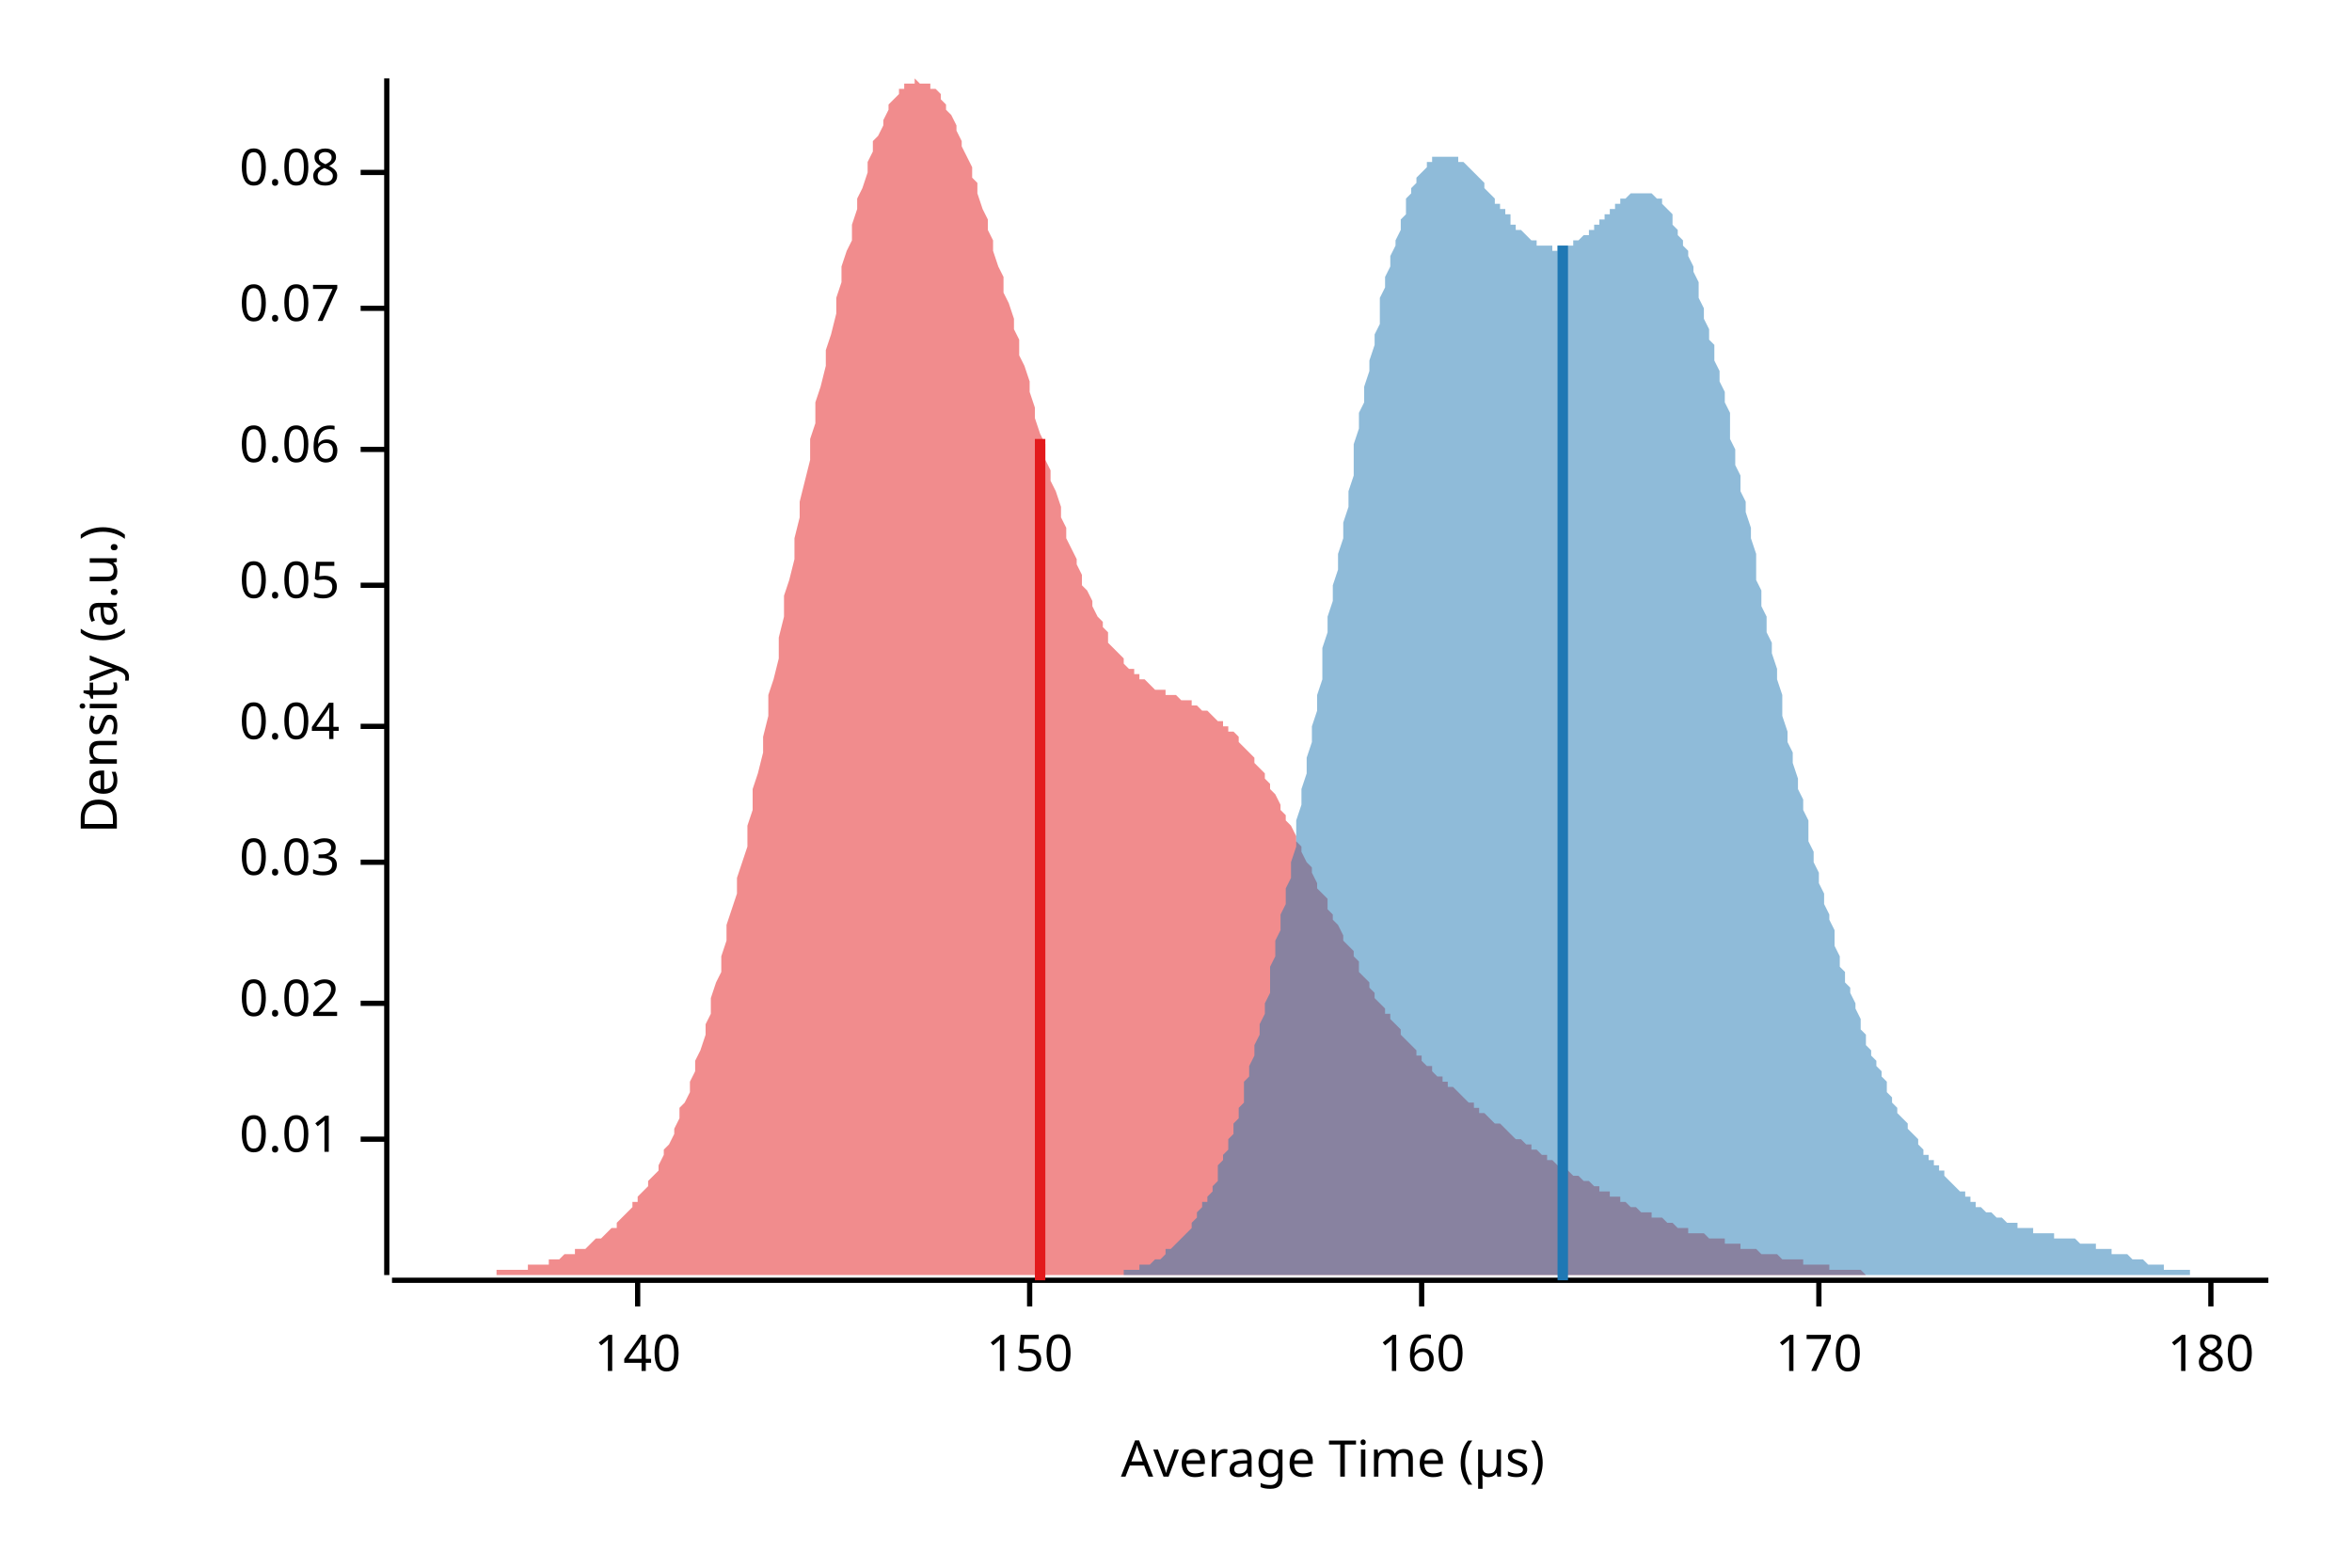
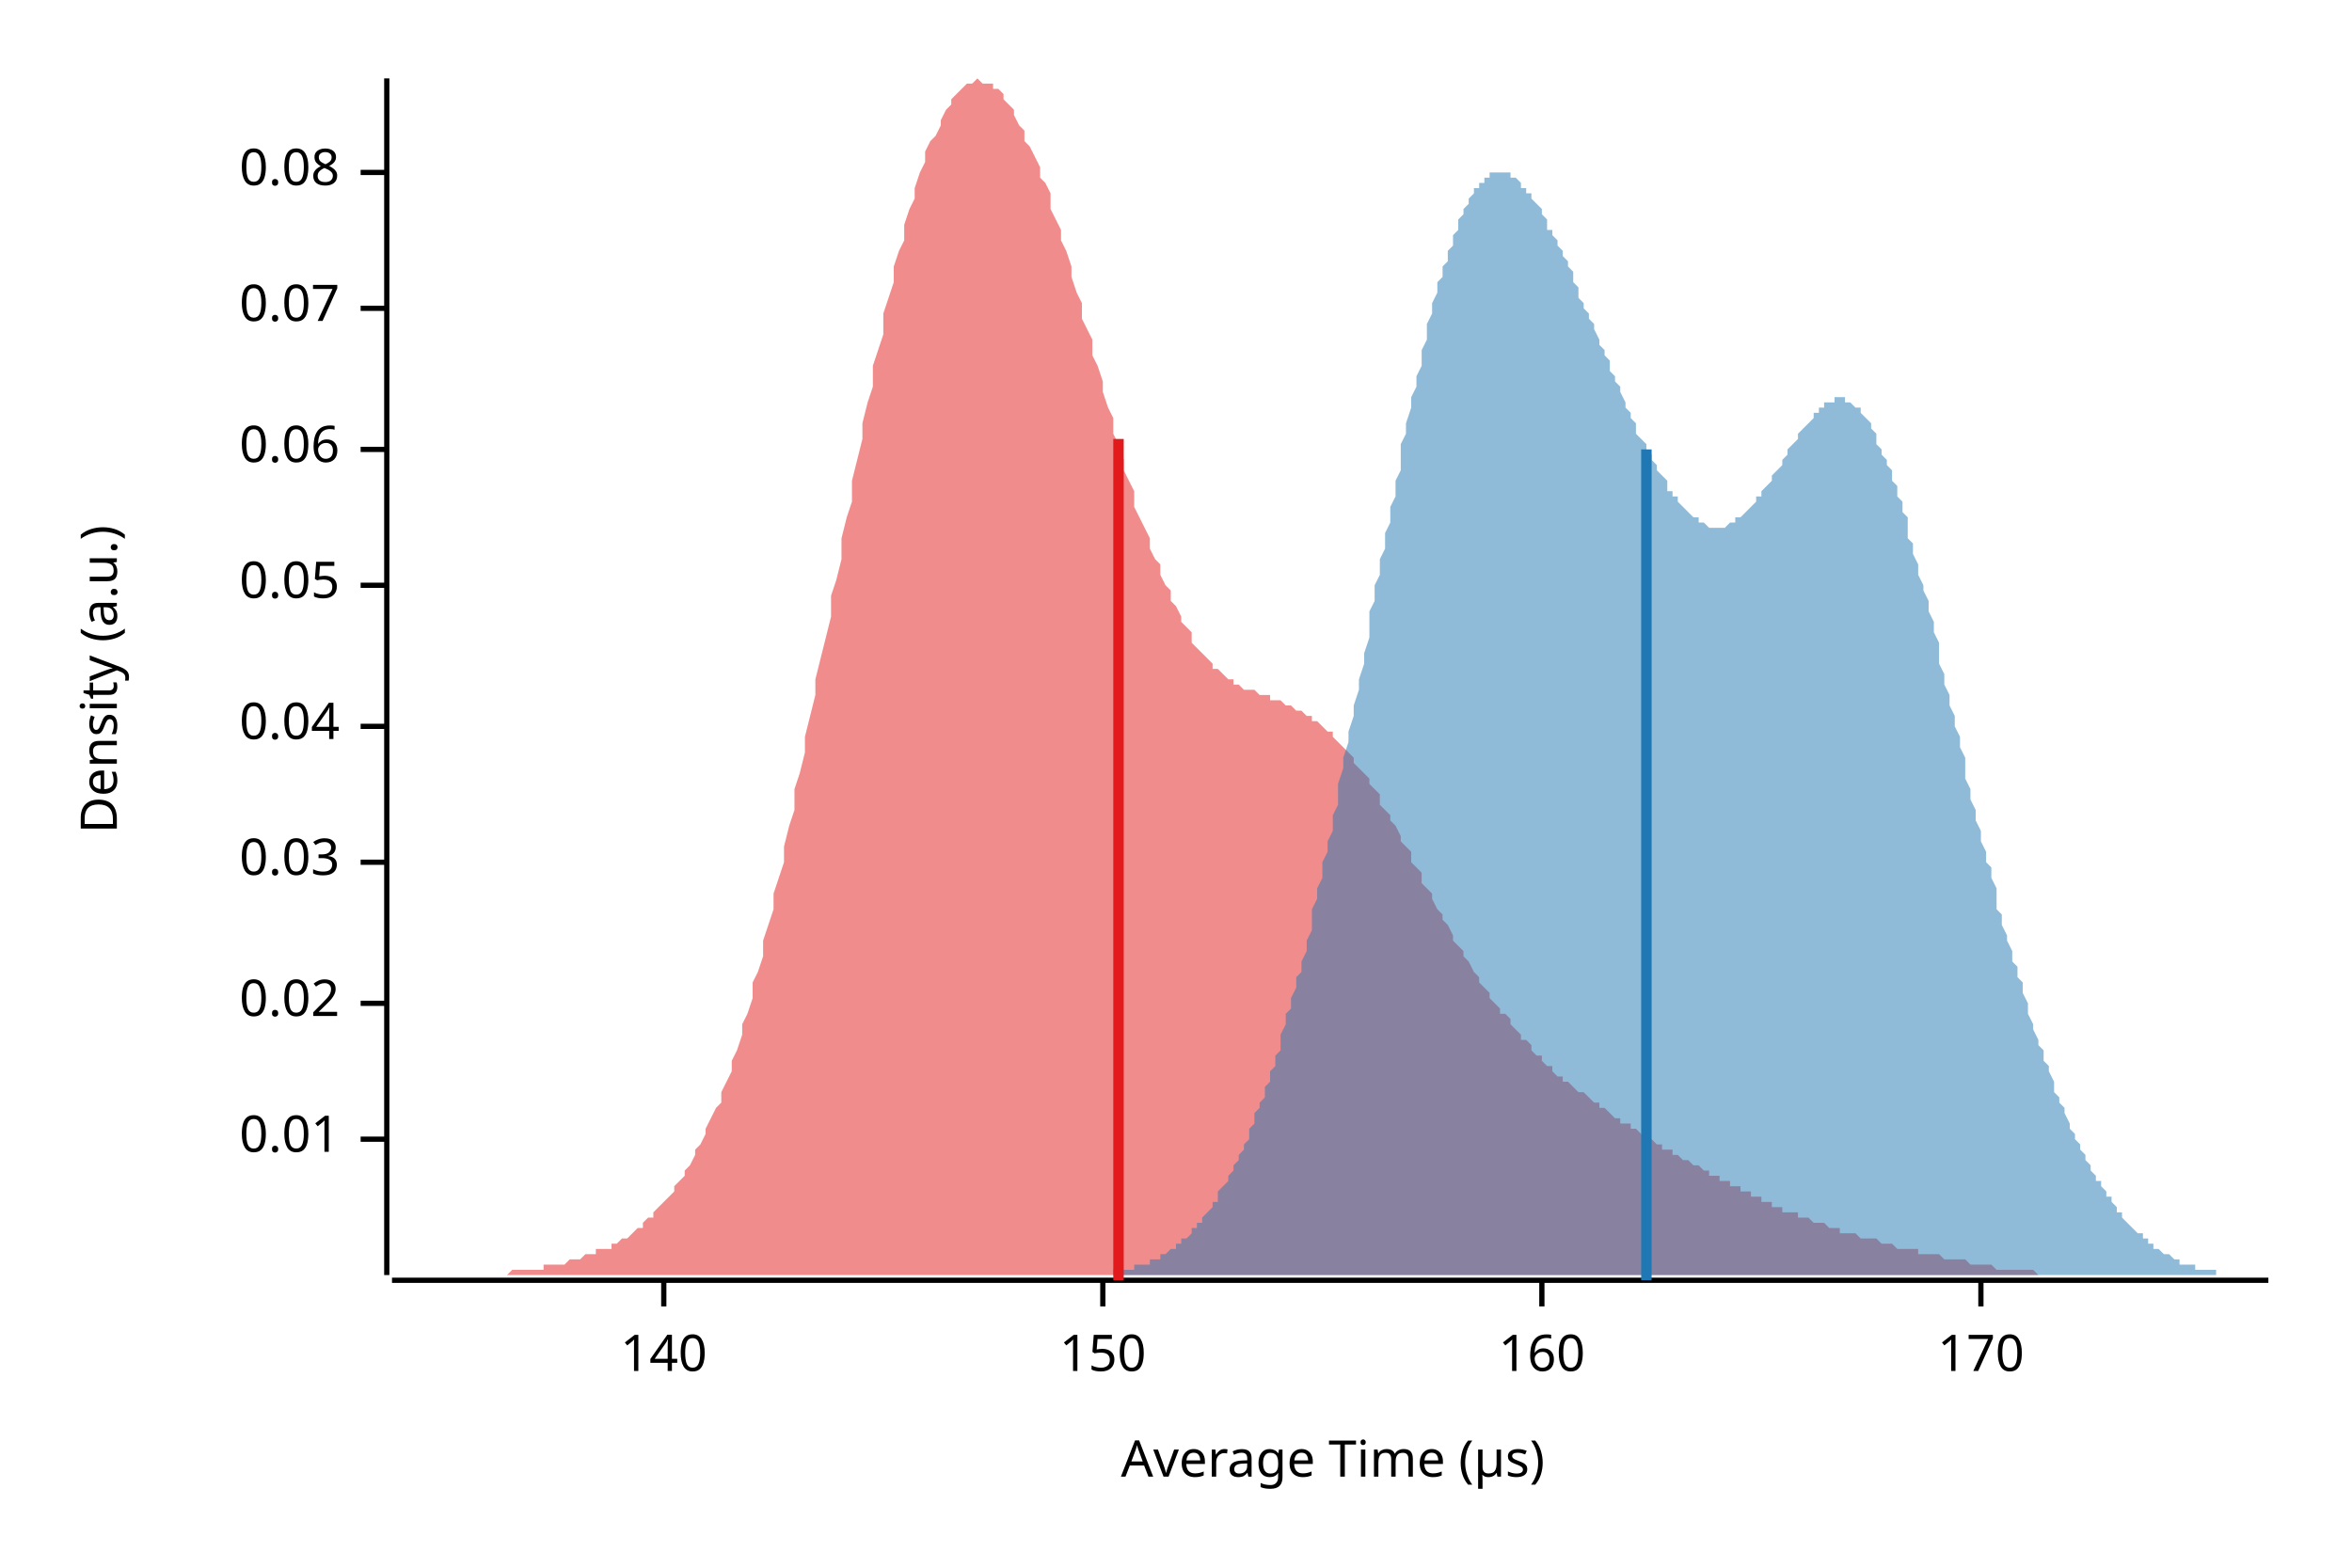
<svg xmlns="http://www.w3.org/2000/svg" width="450" height="300" viewBox="0 0 450 300">
  <text x="15" y="130" dy="0.76em" text-anchor="middle" font-family="sans-serif" font-size="9.677" opacity="1" fill="#000000" transform="rotate(270, 15, 130)">
Density (a.u.)
</text>
  <text x="255" y="285" dy="-0.5ex" text-anchor="middle" font-family="sans-serif" font-size="9.677" opacity="1" fill="#000000">
Average Time (µs)
</text>
  <polyline fill="none" opacity="1" stroke="#000000" stroke-width="1" points="74,15 74,244 " />
  <text x="65" y="218" dy="0.5ex" text-anchor="end" font-family="sans-serif" font-size="9.677" opacity="1" fill="#000000">
0.01
</text>
  <polyline fill="none" opacity="1" stroke="#000000" stroke-width="1" points="69,218 74,218 " />
  <text x="65" y="192" dy="0.5ex" text-anchor="end" font-family="sans-serif" font-size="9.677" opacity="1" fill="#000000">
0.02
</text>
  <polyline fill="none" opacity="1" stroke="#000000" stroke-width="1" points="69,192 74,192 " />
  <text x="65" y="165" dy="0.5ex" text-anchor="end" font-family="sans-serif" font-size="9.677" opacity="1" fill="#000000">
0.03
</text>
  <polyline fill="none" opacity="1" stroke="#000000" stroke-width="1" points="69,165 74,165 " />
  <text x="65" y="139" dy="0.5ex" text-anchor="end" font-family="sans-serif" font-size="9.677" opacity="1" fill="#000000">
0.04
</text>
  <polyline fill="none" opacity="1" stroke="#000000" stroke-width="1" points="69,139 74,139 " />
  <text x="65" y="112" dy="0.5ex" text-anchor="end" font-family="sans-serif" font-size="9.677" opacity="1" fill="#000000">
0.05
</text>
  <polyline fill="none" opacity="1" stroke="#000000" stroke-width="1" points="69,112 74,112 " />
  <text x="65" y="86" dy="0.5ex" text-anchor="end" font-family="sans-serif" font-size="9.677" opacity="1" fill="#000000">
0.06
</text>
  <polyline fill="none" opacity="1" stroke="#000000" stroke-width="1" points="69,86 74,86 " />
  <text x="65" y="59" dy="0.5ex" text-anchor="end" font-family="sans-serif" font-size="9.677" opacity="1" fill="#000000">
0.07
</text>
  <polyline fill="none" opacity="1" stroke="#000000" stroke-width="1" points="69,59 74,59 " />
  <text x="65" y="33" dy="0.5ex" text-anchor="end" font-family="sans-serif" font-size="9.677" opacity="1" fill="#000000">
0.08
</text>
  <polyline fill="none" opacity="1" stroke="#000000" stroke-width="1" points="69,33 74,33 " />
  <polyline fill="none" opacity="1" stroke="#000000" stroke-width="1" points="75,245 434,245 " />
-   <text x="122" y="255" dy="0.76em" text-anchor="middle" font-family="sans-serif" font-size="9.677" opacity="1" fill="#000000">
+   <text x="127" y="255" dy="0.76em" text-anchor="middle" font-family="sans-serif" font-size="9.677" opacity="1" fill="#000000">
140
</text>
-   <polyline fill="none" opacity="1" stroke="#000000" stroke-width="1" points="122,245 122,250 " />
-   <text x="197" y="255" dy="0.76em" text-anchor="middle" font-family="sans-serif" font-size="9.677" opacity="1" fill="#000000">
+   <polyline fill="none" opacity="1" stroke="#000000" stroke-width="1" points="127,245 127,250 " />
+   <text x="211" y="255" dy="0.76em" text-anchor="middle" font-family="sans-serif" font-size="9.677" opacity="1" fill="#000000">
150
</text>
-   <polyline fill="none" opacity="1" stroke="#000000" stroke-width="1" points="197,245 197,250 " />
-   <text x="272" y="255" dy="0.76em" text-anchor="middle" font-family="sans-serif" font-size="9.677" opacity="1" fill="#000000">
+   <polyline fill="none" opacity="1" stroke="#000000" stroke-width="1" points="211,245 211,250 " />
+   <text x="295" y="255" dy="0.76em" text-anchor="middle" font-family="sans-serif" font-size="9.677" opacity="1" fill="#000000">
160
</text>
-   <polyline fill="none" opacity="1" stroke="#000000" stroke-width="1" points="272,245 272,250 " />
-   <text x="348" y="255" dy="0.76em" text-anchor="middle" font-family="sans-serif" font-size="9.677" opacity="1" fill="#000000">
+   <polyline fill="none" opacity="1" stroke="#000000" stroke-width="1" points="295,245 295,250 " />
+   <text x="379" y="255" dy="0.76em" text-anchor="middle" font-family="sans-serif" font-size="9.677" opacity="1" fill="#000000">
170
</text>
-   <polyline fill="none" opacity="1" stroke="#000000" stroke-width="1" points="348,245 348,250 " />
-   <text x="423" y="255" dy="0.76em" text-anchor="middle" font-family="sans-serif" font-size="9.677" opacity="1" fill="#000000">
- 180
- </text>
-   <polyline fill="none" opacity="1" stroke="#000000" stroke-width="1" points="423,245 423,250 " />
-   <polygon opacity="0.5" fill="#E31A1C" points="75,244 75,244 76,244 76,244 77,244 78,244 78,244 79,244 79,244 80,244 81,244 81,244 82,244 82,244 83,244 84,244 84,244 85,244 85,244 86,244 87,244 87,244 88,244 88,244 89,244 90,244 90,244 91,244 92,244 92,244 93,244 93,244 94,244 95,244 95,243 96,243 96,243 97,243 98,243 98,243 99,243 99,243 100,243 101,243 101,242 102,242 102,242 103,242 104,242 104,242 105,242 105,241 106,241 107,241 107,241 108,240 109,240 109,240 110,240 110,239 111,239 112,239 112,239 113,238 113,238 114,237 115,237 115,237 116,236 116,236 117,235 118,235 118,234 119,233 119,233 120,232 121,231 121,230 122,230 122,229 123,228 124,227 124,226 125,225 126,224 126,223 127,221 127,220 128,219 129,217 129,216 130,214 130,212 131,211 132,209 132,207 133,205 133,203 134,201 135,198 135,196 136,194 136,191 137,188 138,186 138,183 139,180 139,177 140,174 141,171 141,168 142,165 143,162 143,158 144,155 144,151 145,148 146,144 146,141 147,137 147,133 148,130 149,126 149,122 150,118 150,114 151,111 152,107 152,103 153,99 153,96 154,92 155,88 155,84 156,81 156,77 157,74 158,70 158,67 159,64 160,60 160,57 161,54 161,51 162,48 163,46 163,43 164,40 164,38 165,36 166,33 166,31 167,29 167,27 168,26 169,24 169,23 170,21 170,20 171,19 172,18 172,17 173,17 173,16 174,16 175,16 175,15 176,16 177,16 177,16 178,16 178,17 179,17 180,18 180,19 181,20 181,21 182,22 183,24 183,25 184,27 184,28 185,30 186,32 186,34 187,35 187,37 188,40 189,42 189,44 190,46 190,48 191,51 192,53 192,56 193,58 194,61 194,63 195,65 195,68 196,70 197,73 197,75 198,78 198,80 199,83 200,85 200,88 201,90 201,92 202,94 203,97 203,99 204,101 204,103 205,105 206,107 206,108 207,110 207,112 208,113 209,115 209,116 210,118 211,119 211,120 212,121 212,123 213,124 214,125 214,125 215,126 215,127 216,128 217,128 217,129 218,129 218,130 219,130 220,131 220,131 221,132 221,132 222,132 223,132 223,133 224,133 225,133 225,133 226,134 226,134 227,134 228,134 228,135 229,135 229,135 230,136 231,136 231,136 232,137 232,137 233,138 234,138 234,139 235,139 235,140 236,140 237,141 237,142 238,143 238,143 239,144 240,145 240,146 241,147 242,148 242,149 243,150 243,151 244,152 245,154 245,155 246,156 246,157 247,158 248,160 248,161 249,162 249,163 250,165 251,166 251,167 252,169 252,170 253,171 254,172 254,174 255,175 255,176 256,177 257,179 257,180 258,181 259,182 259,183 260,184 260,186 261,187 262,188 262,189 263,190 263,191 264,192 265,193 265,194 266,194 266,195 267,196 268,197 268,198 269,199 269,199 270,200 271,201 271,202 272,202 272,203 273,204 274,204 274,205 275,206 276,206 276,207 277,207 277,208 278,208 279,209 279,209 280,210 280,210 281,211 282,211 282,212 283,212 283,213 284,213 285,214 285,214 286,215 286,215 287,215 288,216 288,216 289,217 289,217 290,218 291,218 291,218 292,219 293,219 293,220 294,220 294,220 295,221 296,221 296,222 297,222 297,222 298,223 299,223 299,223 300,224 300,224 301,225 302,225 302,225 303,226 303,226 304,226 305,227 305,227 306,227 306,228 307,228 308,228 308,229 309,229 310,229 310,230 311,230 311,230 312,231 313,231 313,231 314,232 314,232 315,232 316,232 316,233 317,233 317,233 318,233 319,234 319,234 320,234 320,234 321,235 322,235 322,235 323,235 323,236 324,236 325,236 325,236 326,236 327,237 327,237 328,237 328,237 329,237 330,237 330,238 331,238 331,238 332,238 333,238 333,239 334,239 334,239 335,239 336,239 336,239 337,240 337,240 338,240 339,240 339,240 340,240 340,240 341,241 342,241 342,241 343,241 344,241 344,241 345,241 345,242 346,242 347,242 347,242 348,242 348,242 349,242 350,242 350,243 351,243 351,243 352,243 353,243 353,243 354,243 354,243 355,243 356,243 356,243 357,244 357,244 358,244 359,244 359,244 360,244 361,244 361,244 362,244 362,244 363,244 364,244 364,244 365,244 365,244 366,244 367,244 367,244 368,244 368,244 369,244 370,244 370,244 371,244 371,244 372,244 373,244 373,244 374,244 375,244 375,244 376,244 376,244 377,244 378,244 378,244 75,244 " />
-   <polygon opacity="0.5" fill="#1F78B4" points="206,244 207,244 207,244 207,244 208,244 208,244 209,244 209,244 210,244 210,244 211,244 211,244 212,244 212,244 212,244 213,244 213,244 214,244 214,244 215,244 215,243 216,243 216,243 217,243 217,243 217,243 218,243 218,242 219,242 219,242 220,242 220,242 221,241 221,241 222,241 222,241 223,240 223,240 223,239 224,239 224,239 225,238 225,238 226,237 226,237 227,236 227,236 228,235 228,234 228,234 229,233 229,232 230,231 230,230 231,230 231,229 232,228 232,227 233,226 233,224 233,223 234,222 234,221 235,220 235,218 236,217 236,215 237,214 237,212 238,211 238,209 238,207 239,206 239,204 240,202 240,200 241,198 241,196 242,194 242,192 243,190 243,187 243,185 244,183 244,180 245,178 245,175 246,173 246,170 247,168 247,165 248,162 248,159 248,157 249,154 249,151 250,148 250,145 251,142 251,139 252,136 252,133 253,130 253,127 253,124 254,121 254,118 255,115 255,112 256,109 256,106 257,103 257,100 258,97 258,94 259,91 259,88 259,85 260,82 260,79 261,77 261,74 262,71 262,69 263,66 263,64 264,62 264,59 264,57 265,55 265,53 266,51 266,49 267,47 267,46 268,44 268,42 269,41 269,40 269,38 270,37 270,36 271,35 271,34 272,33 272,33 273,32 273,31 274,31 274,31 274,30 275,30 275,30 276,30 276,30 277,30 277,30 278,30 278,30 279,30 279,30 279,31 280,31 280,31 281,32 281,32 282,33 282,33 283,34 283,34 284,35 284,36 284,36 285,37 285,37 286,38 286,39 287,39 287,40 288,40 288,41 289,41 289,42 289,43 290,43 290,44 291,44 291,44 292,45 292,45 293,46 293,46 294,46 294,47 295,47 295,47 295,47 296,47 296,47 297,47 297,48 298,48 298,47 299,47 299,47 300,47 300,47 300,47 301,47 301,46 302,46 302,46 303,45 303,45 304,45 304,44 305,44 305,43 305,43 306,43 306,42 307,42 307,41 308,41 308,40 309,40 309,39 310,39 310,39 310,38 311,38 311,38 312,37 312,37 313,37 313,37 314,37 314,37 315,37 315,37 315,37 316,37 316,37 317,38 317,38 318,38 318,39 319,40 319,40 320,41 320,42 320,43 321,44 321,45 322,46 322,47 323,48 323,49 324,51 324,52 325,54 325,55 325,57 326,59 326,61 327,63 327,65 328,66 328,69 329,71 329,73 330,75 330,77 331,79 331,82 331,84 332,86 332,89 333,91 333,94 334,96 334,98 335,101 335,103 336,106 336,108 336,111 337,113 337,116 338,118 338,121 339,123 339,125 340,128 340,130 341,133 341,135 341,137 342,140 342,142 343,144 343,146 344,149 344,151 345,153 345,155 346,157 346,159 346,161 347,163 347,165 348,167 348,169 349,171 349,173 350,175 350,176 351,178 351,180 351,181 352,183 352,185 353,186 353,188 354,189 354,190 355,192 355,193 356,195 356,196 356,197 357,198 357,200 358,201 358,202 359,203 359,204 360,205 360,206 361,207 361,208 361,209 362,210 362,211 363,212 363,213 364,214 364,214 365,215 365,216 366,217 366,217 367,218 367,219 367,219 368,220 368,221 369,221 369,222 370,222 370,223 371,223 371,224 372,224 372,225 372,225 373,226 373,226 374,227 374,227 375,228 375,228 376,228 376,229 377,229 377,230 377,230 378,230 378,231 379,231 379,231 380,232 380,232 381,232 381,232 382,233 382,233 382,233 383,233 383,233 384,234 384,234 385,234 385,234 386,234 386,235 387,235 387,235 387,235 388,235 388,235 389,235 389,236 390,236 390,236 391,236 391,236 392,236 392,236 392,236 393,236 393,237 394,237 394,237 395,237 395,237 396,237 396,237 397,237 397,237 398,238 398,238 398,238 399,238 399,238 400,238 400,238 401,238 401,239 402,239 402,239 403,239 403,239 403,239 404,239 404,240 405,240 405,240 406,240 406,240 407,240 407,240 408,241 408,241 408,241 409,241 409,241 410,241 410,241 411,242 411,242 412,242 412,242 413,242 413,242 413,242 414,242 414,243 415,243 415,243 416,243 416,243 417,243 417,243 418,243 418,243 418,243 419,243 419,244 420,244 420,244 421,244 421,244 422,244 422,244 423,244 423,244 423,244 424,244 424,244 425,244 425,244 426,244 426,244 427,244 427,244 428,244 428,244 428,244 429,244 429,244 430,244 430,244 431,244 431,244 432,244 432,244 433,244 433,244 434,244 434,244 206,244 " />
-   <polyline fill="none" opacity="1" stroke="#E31A1C" stroke-width="2" points="199,245 199,84 " />
-   <polyline fill="none" opacity="1" stroke="#1F78B4" stroke-width="2" points="299,245 299,47 " />
+   <polyline fill="none" opacity="1" stroke="#000000" stroke-width="1" points="379,245 379,250 " />
+   <polygon opacity="0.5" fill="#E31A1C" points="75,244 75,244 76,244 77,244 77,244 78,244 79,244 79,244 80,244 81,244 81,244 82,244 83,244 83,244 84,244 85,244 85,244 86,244 87,244 87,244 88,244 89,244 89,244 90,244 91,244 91,244 92,244 93,244 93,244 94,244 95,244 96,244 96,244 97,244 98,243 98,243 99,243 100,243 100,243 101,243 102,243 102,243 103,243 104,243 104,242 105,242 106,242 106,242 107,242 108,242 108,242 109,241 110,241 110,241 111,241 112,240 112,240 113,240 114,240 114,239 115,239 116,239 117,239 117,238 118,238 119,237 119,237 120,237 121,236 121,236 122,235 123,235 123,234 124,233 125,233 125,232 126,231 127,230 127,230 128,229 129,228 129,227 130,226 131,225 131,224 132,223 133,221 133,220 134,219 135,217 135,216 136,214 137,212 138,211 138,209 139,207 140,205 140,203 141,201 142,198 142,196 143,194 144,191 144,188 145,186 146,183 146,180 147,177 148,174 148,171 149,168 150,165 150,162 151,158 152,155 152,151 153,148 154,144 154,141 155,137 156,133 156,130 157,126 158,122 159,118 159,114 160,111 161,107 161,103 162,99 163,96 163,92 164,88 165,84 165,81 166,77 167,74 167,70 168,67 169,64 169,60 170,57 171,54 171,51 172,48 173,46 173,43 174,40 175,38 175,36 176,33 177,31 177,29 178,27 179,26 180,24 180,23 181,21 182,20 182,19 183,18 184,17 184,17 185,16 186,16 186,16 187,15 188,16 188,16 189,16 190,16 190,17 191,17 192,18 192,19 193,20 194,21 194,22 195,24 196,25 196,27 197,28 198,30 199,32 199,34 200,35 201,37 201,40 202,42 203,44 203,46 204,48 205,51 205,53 206,56 207,58 207,61 208,63 209,65 209,68 210,70 211,73 211,75 212,78 213,80 213,83 214,85 215,88 215,90 216,92 217,94 217,97 218,99 219,101 220,103 220,105 221,107 222,108 222,110 223,112 224,113 224,115 225,116 226,118 226,119 227,120 228,121 228,123 229,124 230,125 230,125 231,126 232,127 232,128 233,128 234,129 234,129 235,130 236,130 236,131 237,131 238,132 238,132 239,132 240,132 241,133 241,133 242,133 243,133 243,134 244,134 245,134 245,134 246,135 247,135 247,135 248,136 249,136 249,136 250,137 251,137 251,138 252,138 253,139 253,139 254,140 255,140 255,141 256,142 257,143 257,143 258,144 259,145 259,146 260,147 261,148 262,149 262,150 263,151 264,152 264,154 265,155 266,156 266,157 267,158 268,160 268,161 269,162 270,163 270,165 271,166 272,167 272,169 273,170 274,171 274,172 275,174 276,175 276,176 277,177 278,179 278,180 279,181 280,182 280,183 281,184 282,186 283,187 283,188 284,189 285,190 285,191 286,192 287,193 287,194 288,194 289,195 289,196 290,197 291,198 291,199 292,199 293,200 293,201 294,202 295,202 295,203 296,204 297,204 297,205 298,206 299,206 299,207 300,207 301,208 301,208 302,209 303,209 304,210 304,210 305,211 306,211 306,212 307,212 308,213 308,213 309,214 310,214 310,215 311,215 312,215 312,216 313,216 314,217 314,217 315,218 316,218 316,218 317,219 318,219 318,220 319,220 320,220 320,221 321,221 322,222 323,222 323,222 324,223 325,223 325,223 326,224 327,224 327,225 328,225 329,225 329,226 330,226 331,226 331,227 332,227 333,227 333,228 334,228 335,228 335,229 336,229 337,229 337,230 338,230 339,230 339,231 340,231 341,231 341,232 342,232 343,232 344,232 344,233 345,233 346,233 346,233 347,234 348,234 348,234 349,234 350,235 350,235 351,235 352,235 352,236 353,236 354,236 354,236 355,236 356,237 356,237 357,237 358,237 358,237 359,237 360,238 360,238 361,238 362,238 362,238 363,239 364,239 365,239 365,239 366,239 367,239 367,240 368,240 369,240 369,240 370,240 371,240 371,240 372,241 373,241 373,241 374,241 375,241 375,241 376,241 377,242 377,242 378,242 379,242 379,242 380,242 381,242 381,242 382,243 383,243 383,243 384,243 385,243 386,243 386,243 387,243 388,243 388,243 389,243 390,244 390,244 391,244 392,244 392,244 393,244 394,244 394,244 395,244 396,244 396,244 397,244 398,244 398,244 399,244 400,244 400,244 401,244 402,244 402,244 403,244 404,244 404,244 405,244 406,244 407,244 407,244 408,244 409,244 409,244 410,244 411,244 411,244 412,244 413,244 413,244 75,244 " />
+   <polygon opacity="0.5" fill="#1F78B4" points="204,244 205,244 205,244 205,244 206,244 206,244 207,244 207,244 208,244 208,244 209,244 209,244 210,244 210,244 211,244 211,244 211,244 212,244 212,244 213,244 213,243 214,243 214,243 215,243 215,243 216,243 216,243 216,243 217,243 217,242 218,242 218,242 219,242 219,242 220,242 220,241 221,241 221,241 222,241 222,240 222,240 223,240 223,240 224,239 224,239 225,239 225,238 226,238 226,237 227,237 227,237 228,236 228,236 228,235 229,235 229,234 230,234 230,233 231,232 231,232 232,231 232,230 233,230 233,229 233,228 234,227 234,227 235,226 235,225 236,224 236,223 237,222 237,221 238,220 238,219 239,218 239,217 239,216 240,215 240,213 241,212 241,211 242,210 242,208 243,207 243,205 244,204 244,202 245,201 245,199 245,198 246,196 246,194 247,193 247,191 248,189 248,187 249,186 249,184 250,182 250,180 251,178 251,176 251,174 252,172 252,170 253,168 253,165 254,163 254,161 255,159 255,156 256,154 256,152 256,150 257,147 257,145 258,142 258,140 259,137 259,135 260,132 260,130 261,127 261,125 262,122 262,120 262,117 263,115 263,112 264,110 264,107 265,105 265,102 266,100 266,97 267,95 267,92 268,90 268,88 268,85 269,83 269,81 270,78 270,76 271,74 271,72 272,70 272,67 273,65 273,63 273,62 274,60 274,58 275,56 275,54 276,53 276,51 277,50 277,48 278,47 278,45 279,44 279,43 279,42 280,41 280,40 281,39 281,38 282,37 282,36 283,36 283,35 284,35 284,34 285,34 285,34 285,33 286,33 286,33 287,33 287,33 288,33 288,33 289,33 289,34 290,34 290,34 291,35 291,35 291,36 292,36 292,37 293,37 293,38 294,39 294,39 295,40 295,41 296,42 296,43 296,44 297,44 297,45 298,46 298,47 299,48 299,49 300,50 300,51 301,52 301,54 302,55 302,56 302,57 303,58 303,59 304,60 304,61 305,62 305,63 306,65 306,66 307,67 307,68 308,69 308,70 308,71 309,72 309,73 310,74 310,75 311,77 311,78 312,79 312,80 313,81 313,82 313,83 314,84 314,84 315,85 315,86 316,87 316,88 317,89 317,90 318,91 318,91 319,92 319,93 319,94 320,94 320,95 321,95 321,96 322,97 322,97 323,98 323,98 324,99 324,99 325,99 325,100 325,100 326,100 326,100 327,101 327,101 328,101 328,101 329,101 329,101 330,101 330,101 331,100 331,100 331,100 332,100 332,99 333,99 333,99 334,98 334,98 335,97 335,97 336,96 336,96 336,95 337,95 337,94 338,93 338,93 339,92 339,91 340,90 340,90 341,89 341,88 342,87 342,87 342,86 343,85 343,85 344,84 344,83 345,82 345,82 346,81 346,81 347,80 347,79 348,79 348,78 348,78 349,78 349,77 350,77 350,77 351,77 351,76 352,76 352,76 353,76 353,77 353,77 354,77 354,77 355,78 355,78 356,78 356,79 357,80 357,80 358,81 358,82 359,83 359,84 359,85 360,86 360,87 361,88 361,89 362,90 362,92 363,93 363,95 364,96 364,98 365,99 365,101 365,103 366,104 366,106 367,108 367,110 368,112 368,113 369,115 369,117 370,119 370,121 371,123 371,125 371,127 372,129 372,131 373,133 373,135 374,137 374,139 375,141 375,143 376,145 376,147 376,149 377,151 377,153 378,155 378,157 379,159 379,161 380,163 380,165 381,166 381,168 382,170 382,172 382,174 383,175 383,177 384,179 384,180 385,182 385,184 386,185 386,187 387,188 387,190 388,192 388,193 388,194 389,196 389,197 390,199 390,200 391,201 391,203 392,204 392,205 393,207 393,208 393,209 394,210 394,211 395,212 395,213 396,215 396,216 397,217 397,218 398,219 398,220 399,221 399,221 399,222 400,223 400,224 401,225 401,226 402,226 402,227 403,228 403,229 404,229 404,230 405,231 405,231 405,232 406,232 406,233 407,234 407,234 408,235 408,235 409,236 409,236 410,236 410,237 411,237 411,238 411,238 412,238 412,239 413,239 413,239 414,240 414,240 415,240 415,240 416,241 416,241 416,241 417,241 417,242 418,242 418,242 419,242 419,242 420,242 420,243 421,243 421,243 422,243 422,243 422,243 423,243 423,243 424,243 424,244 425,244 425,244 426,244 426,244 427,244 427,244 428,244 428,244 428,244 429,244 429,244 430,244 430,244 431,244 431,244 432,244 432,244 433,244 433,244 434,244 434,244 204,244 " />
+   <polyline fill="none" opacity="1" stroke="#E31A1C" stroke-width="2" points="214,245 214,84 " />
+   <polyline fill="none" opacity="1" stroke="#1F78B4" stroke-width="2" points="315,245 315,86 " />
</svg>
